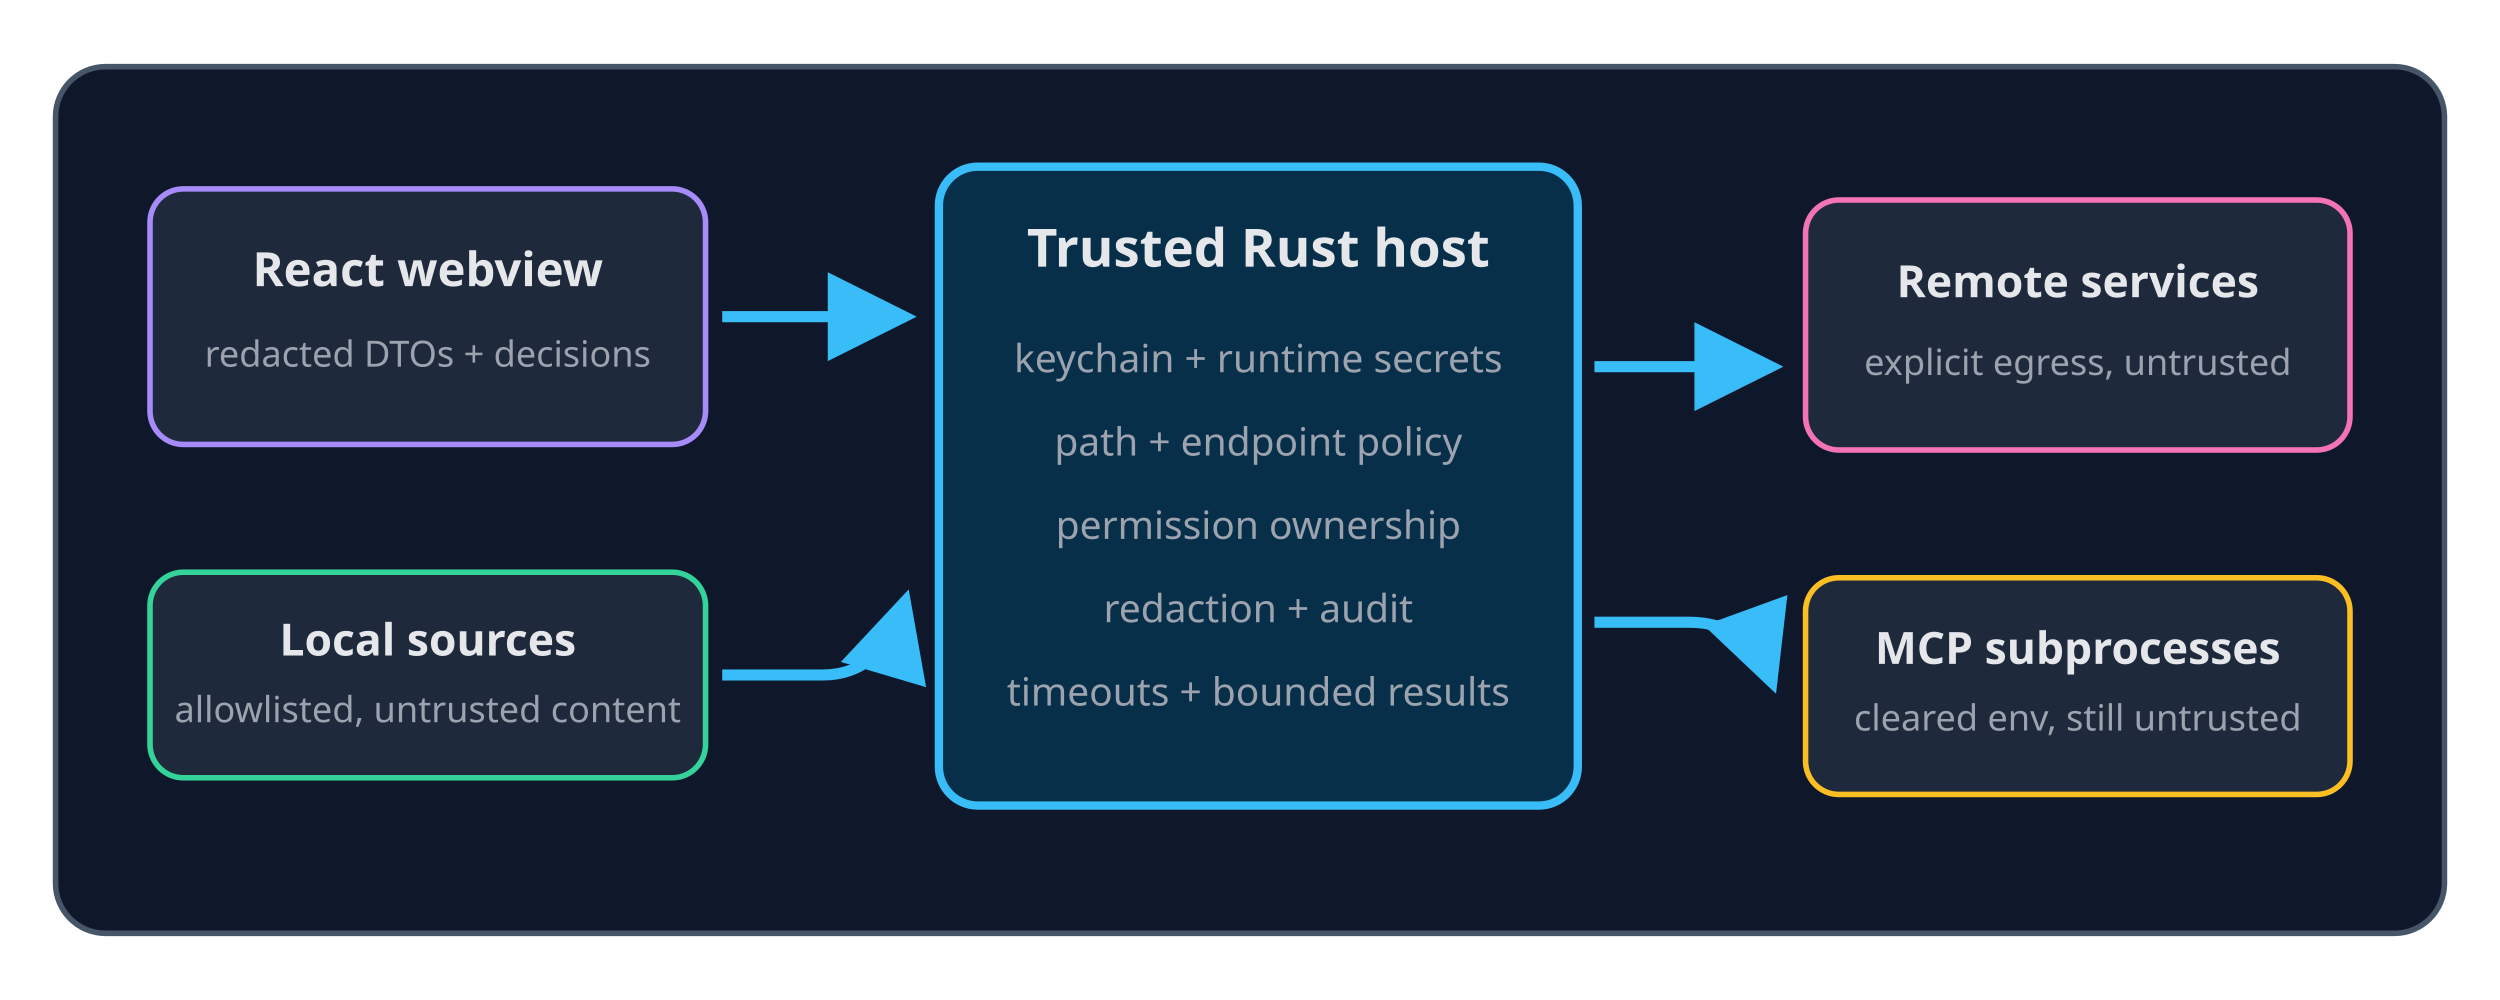
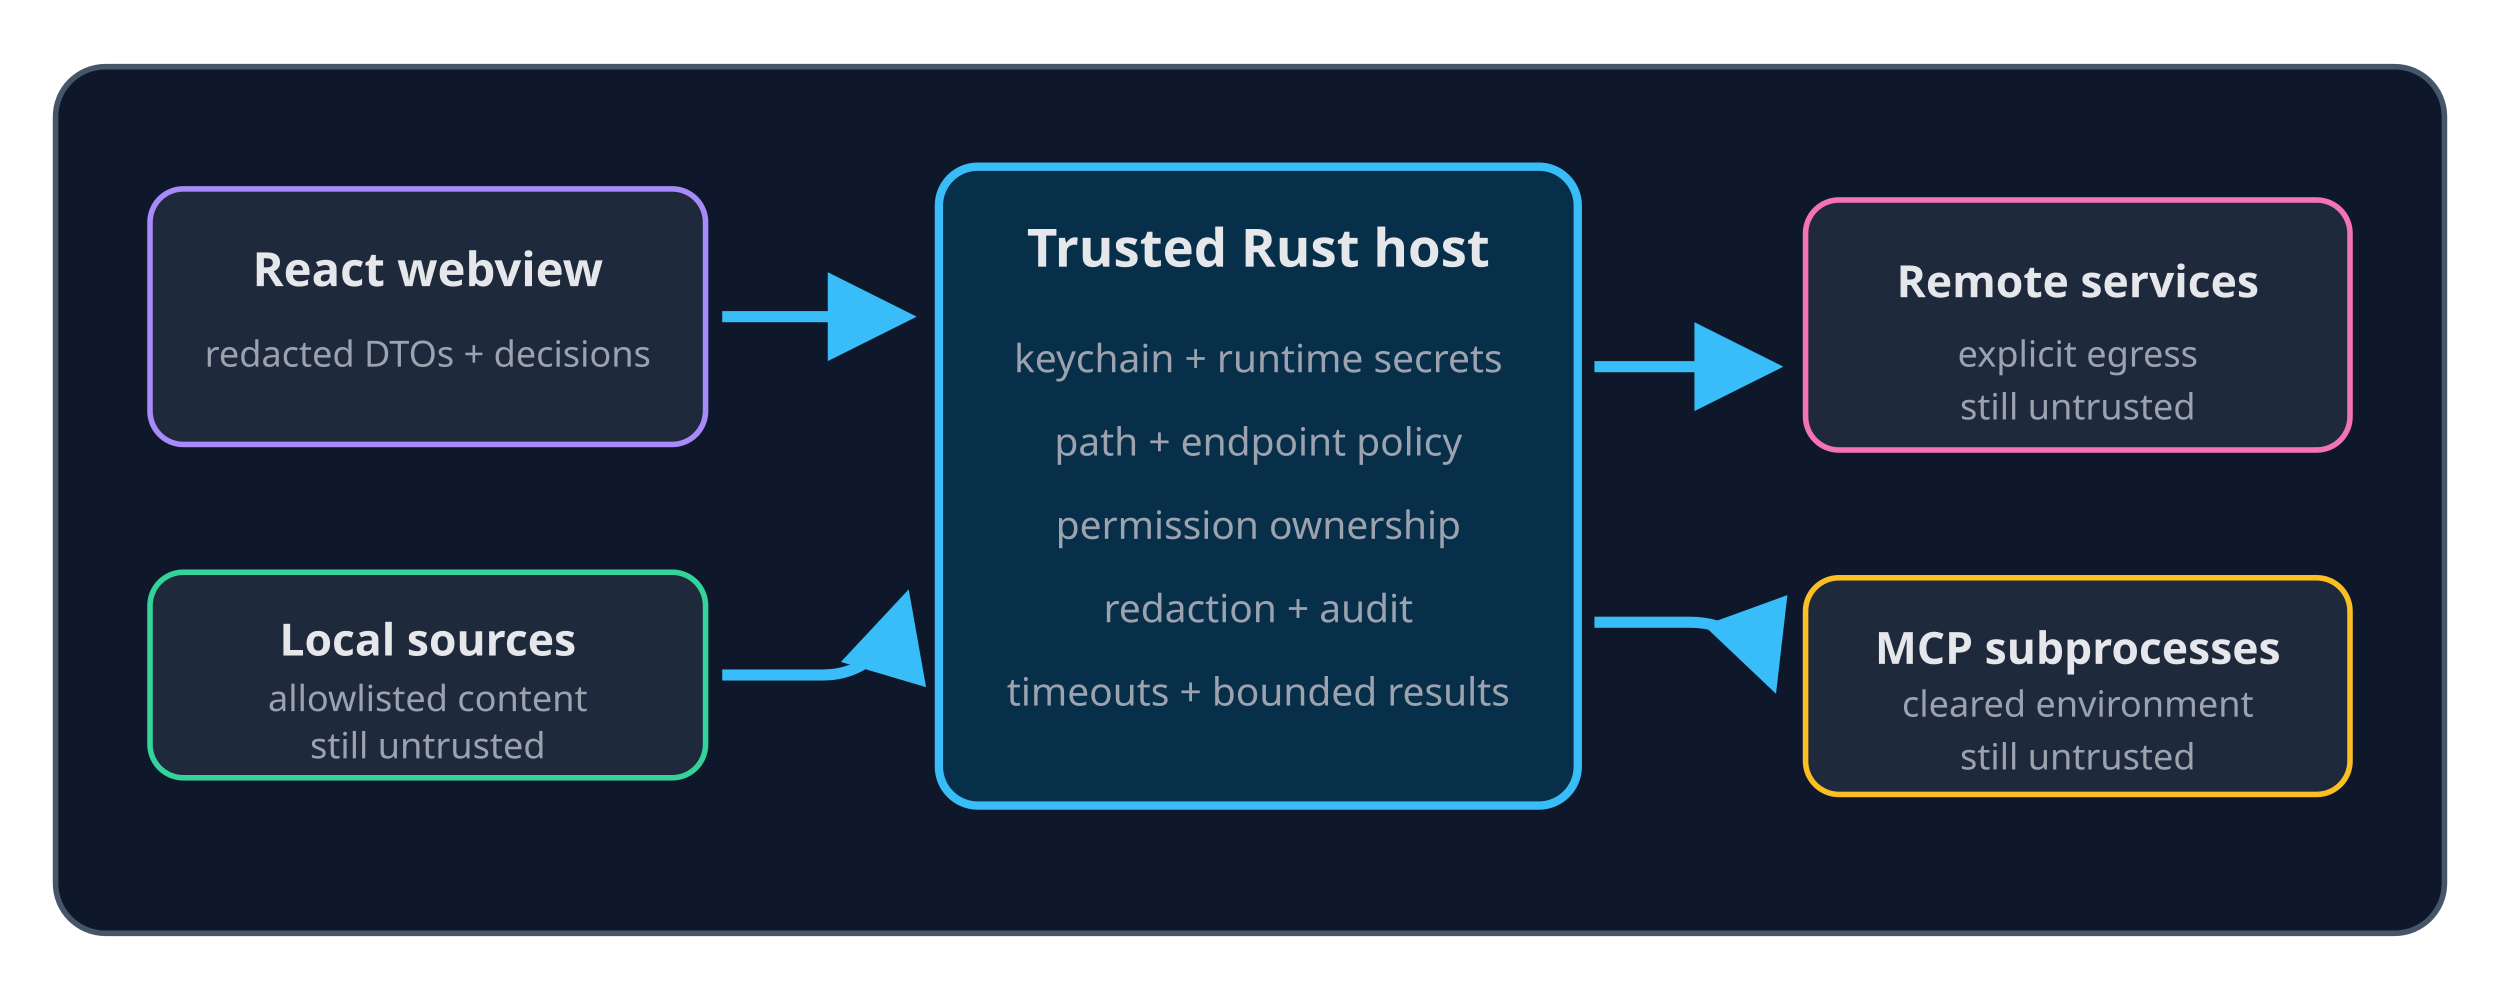
<svg xmlns="http://www.w3.org/2000/svg" viewBox="0 0 900 360" role="img" aria-labelledby="title desc">
  <defs>
    <marker id="a" markerWidth="8" markerHeight="8" refX="7" refY="4" orient="auto">
      <path d="M0 0 8 4 0 8Z" fill="#38bdf8" />
    </marker>
  </defs>
  <rect x="20" y="24" width="860" height="312" rx="18" fill="#0f172a" stroke="#475569" stroke-width="2" />
  <g font-family="system-ui, sans-serif" text-anchor="middle">
    <rect x="54" y="68" width="200" height="92" rx="12" fill="#1e293b" stroke="#a78bfa" stroke-width="2" />
    <text x="154" y="103" fill="#e5e7eb" font-size="17" font-weight="700">React webview</text>
    <text x="154" y="132" fill="#9ca3af" font-size="13">redacted DTOs + decisions</text>
    <rect x="54" y="206" width="200" height="74" rx="12" fill="#1e293b" stroke="#34d399" stroke-width="2" />
    <text x="154" y="236" fill="#e5e7eb" font-size="16" font-weight="700">Local sources</text>
-     <text x="154" y="260" fill="#9ca3af" font-size="13">allowlisted, untrusted content</text>
+     <text x="154" y="256" fill="#9ca3af" font-size="13">allowlisted content</text>
+     <text x="154" y="273" fill="#9ca3af" font-size="13">still untrusted</text>
    <path d="M260 114H326" stroke="#38bdf8" stroke-width="4" marker-end="url(#a)" />
    <path d="M260 243H296Q318 243 326 216" fill="none" stroke="#38bdf8" stroke-width="4" marker-end="url(#a)" />
    <rect x="338" y="60" width="230" height="230" rx="14" fill="#082f49" stroke="#38bdf8" stroke-width="3" />
    <text x="453" y="96" fill="#e5e7eb" font-size="19" font-weight="700">Trusted Rust host</text>
    <text x="453" y="134" fill="#9ca3af" font-size="14">keychain + runtime secrets</text>
    <text x="453" y="164" fill="#9ca3af" font-size="14">path + endpoint policy</text>
    <text x="453" y="194" fill="#9ca3af" font-size="14">permission ownership</text>
    <text x="453" y="224" fill="#9ca3af" font-size="14">redaction + audit</text>
    <text x="453" y="254" fill="#9ca3af" font-size="14">timeouts + bounded results</text>
    <path d="M574 132H638" stroke="#38bdf8" stroke-width="4" marker-end="url(#a)" />
    <path d="M574 224H608Q630 224 638 246" fill="none" stroke="#38bdf8" stroke-width="4" marker-end="url(#a)" />
    <rect x="650" y="72" width="196" height="90" rx="12" fill="#1e293b" stroke="#f472b6" stroke-width="2" />
    <text x="748" y="107" fill="#e5e7eb" font-size="16" font-weight="700">Remote services</text>
-     <text x="748" y="135" fill="#9ca3af" font-size="13">explicit egress, untrusted</text>
+     <text x="748" y="132" fill="#9ca3af" font-size="13">explicit egress</text>
+     <text x="748" y="151" fill="#9ca3af" font-size="13">still untrusted</text>
    <rect x="650" y="208" width="196" height="78" rx="12" fill="#1e293b" stroke="#fbbf24" stroke-width="2" />
    <text x="748" y="239" fill="#e5e7eb" font-size="16" font-weight="700">MCP subprocesses</text>
-     <text x="748" y="263" fill="#9ca3af" font-size="13">cleared env, still untrusted</text>
+     <text x="748" y="258" fill="#9ca3af" font-size="13">cleared environment</text>
+     <text x="748" y="277" fill="#9ca3af" font-size="13">still untrusted</text>
  </g>
</svg>
